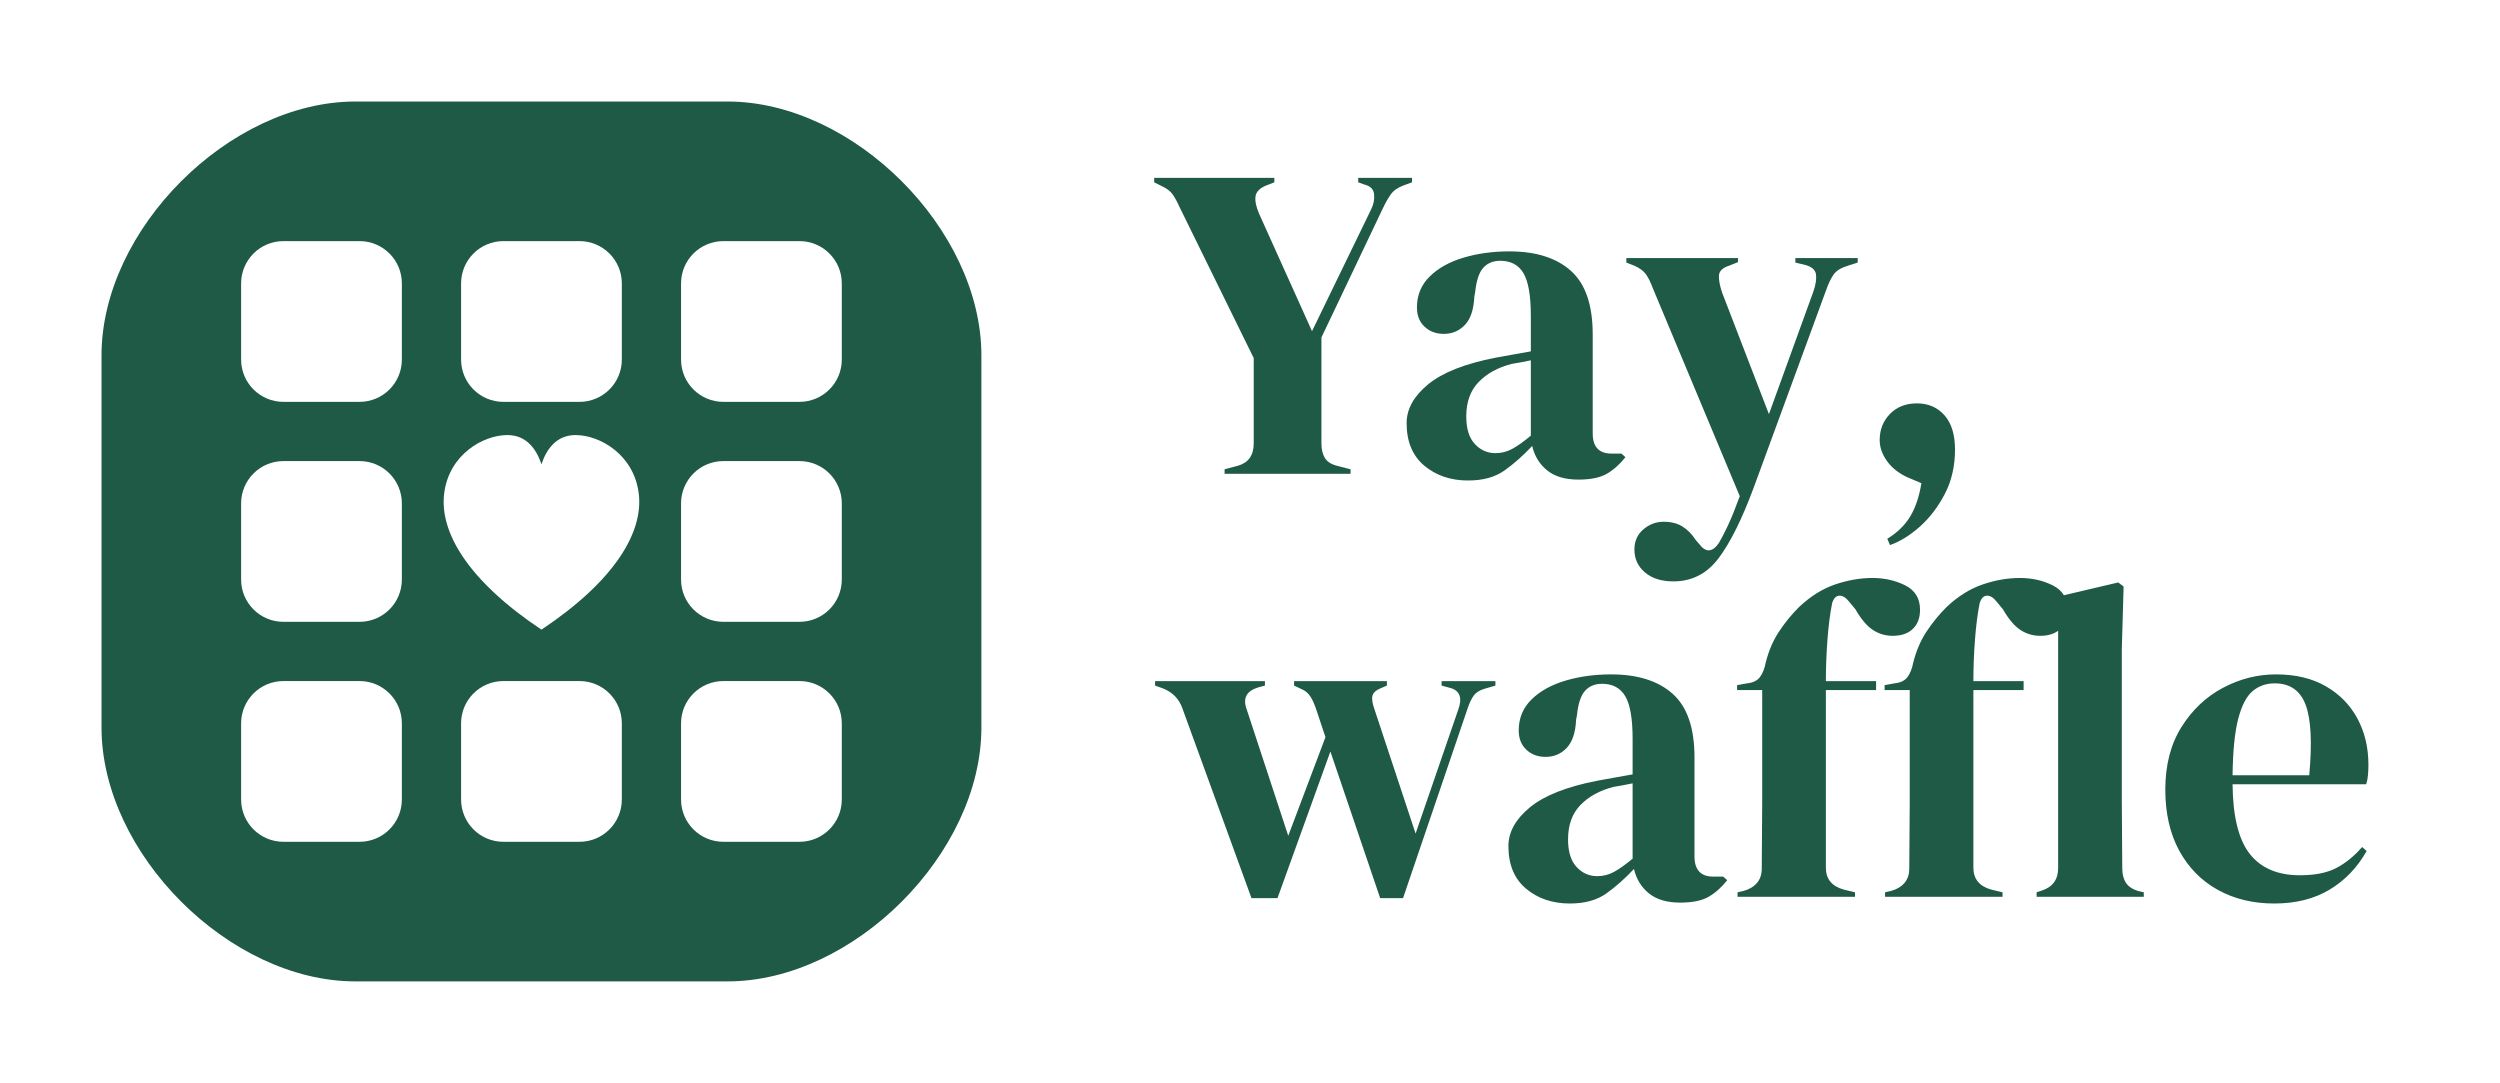
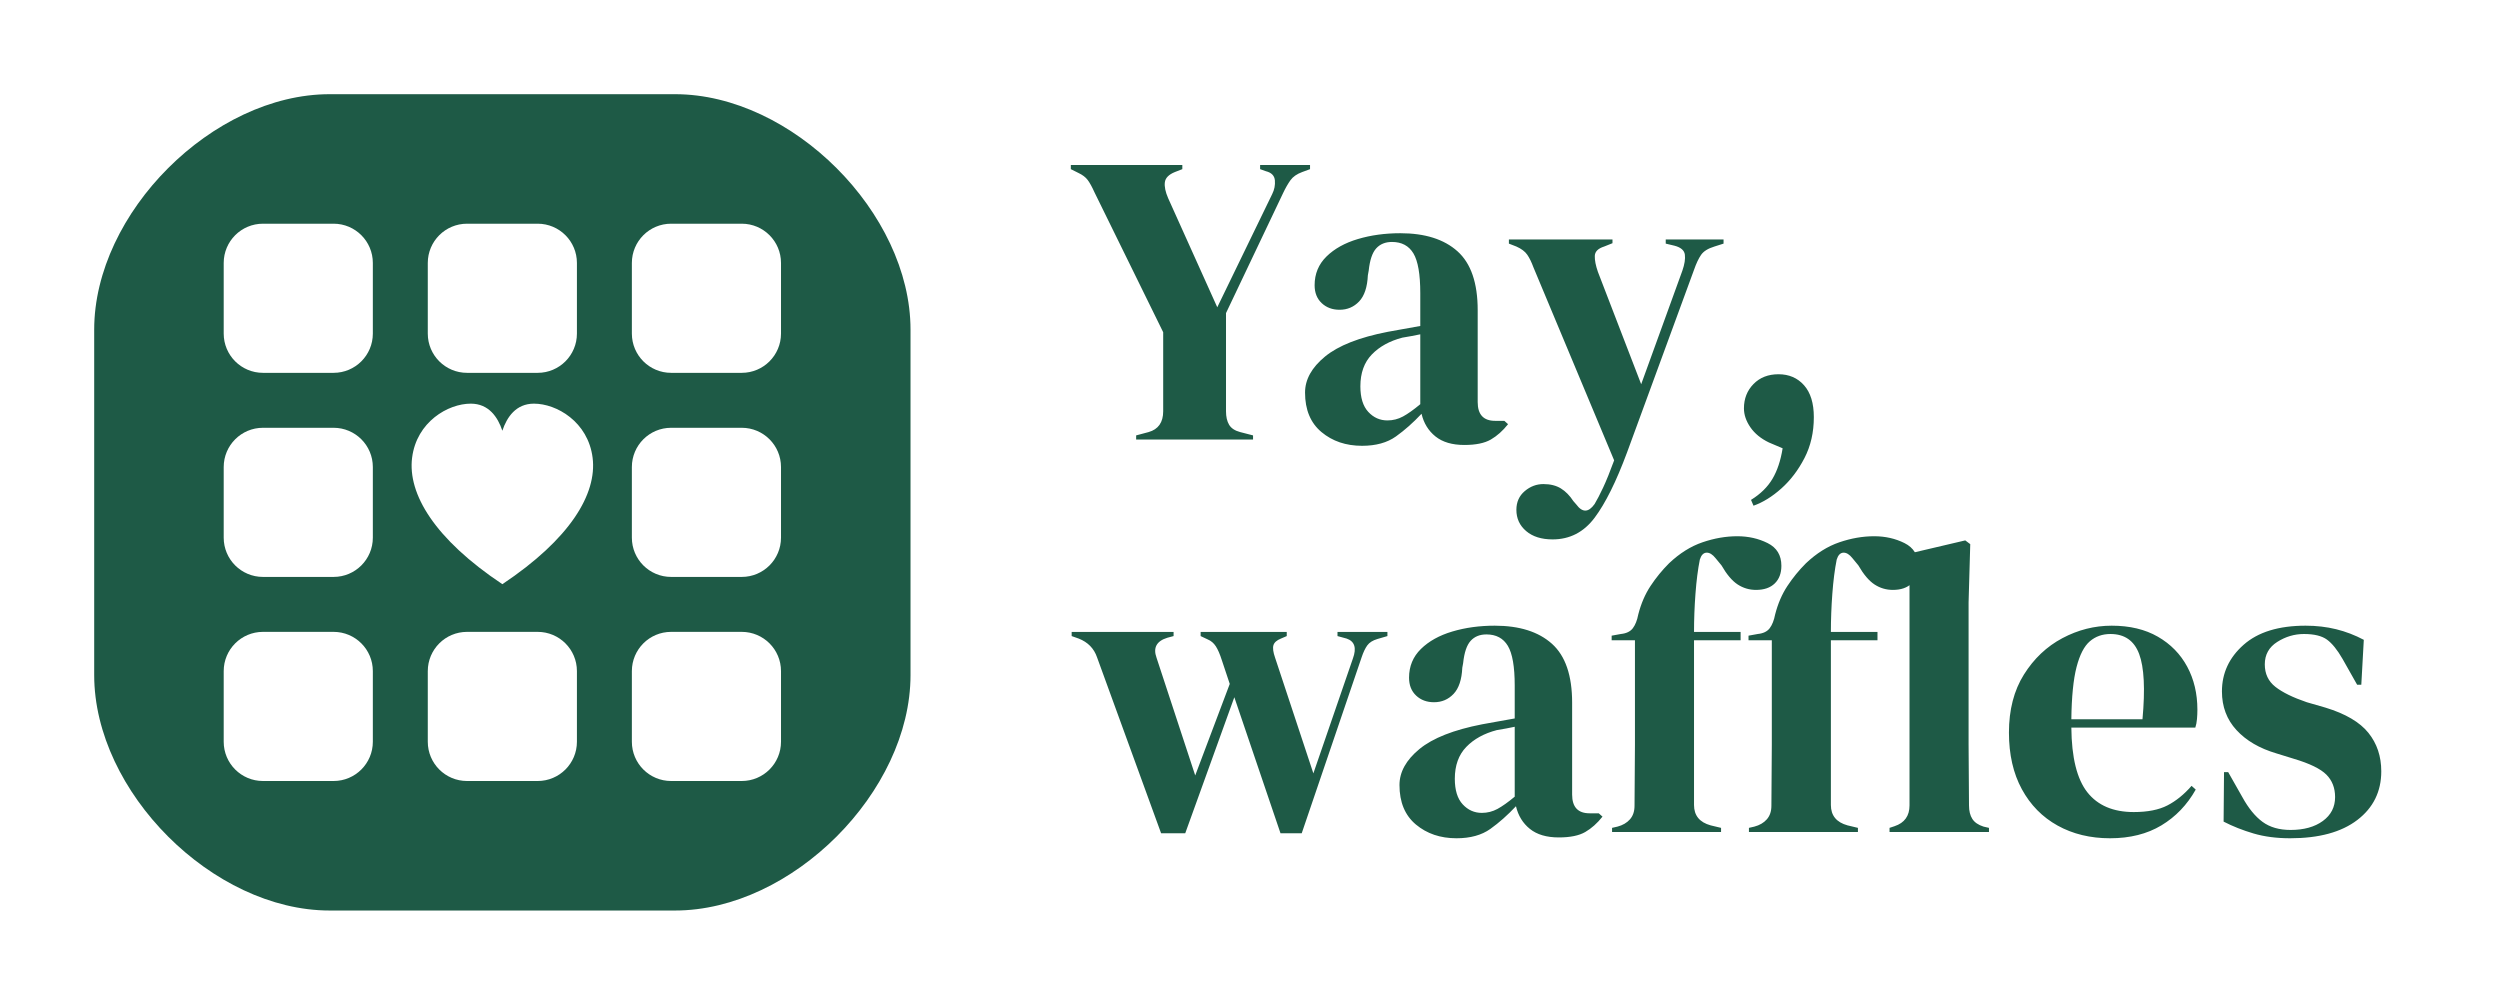
- <svg xmlns="http://www.w3.org/2000/svg" viewBox="0 0 591 256" width="591" height="256" role="img">
+ <svg xmlns="http://www.w3.org/2000/svg" viewBox="0 0 637 256" width="637" height="256" role="img">
  <g id="symbol">
    <path fill="#1e5a46" fill-rule="evenodd" d="M84.0 24 H172.0 C 201.76 24 232 54.24 232 84.0 V172.0 C 232 201.76 201.76 232 172.0 232 H84.0 C 54.24 232 24 201.76 24 172.0 V84.0 C 24 54.24 54.24 24 84.0 24 Z M67.0 57.0 H85.0 A10 10 0 0 1 95.0 67.0 V85.0 A10 10 0 0 1 85.0 95.0 H67.0 A10 10 0 0 1 57.0 85.0 V67.0 A10 10 0 0 1 67.0 57.0 Z M119.0 57.0 H137.0 A10 10 0 0 1 147.0 67.0 V85.0 A10 10 0 0 1 137.0 95.0 H119.0 A10 10 0 0 1 109.0 85.0 V67.0 A10 10 0 0 1 119.0 57.0 Z M171.0 57.0 H189.0 A10 10 0 0 1 199.0 67.0 V85.0 A10 10 0 0 1 189.0 95.0 H171.0 A10 10 0 0 1 161.0 85.0 V67.0 A10 10 0 0 1 171.0 57.0 Z M67.0 109.0 H85.0 A10 10 0 0 1 95.0 119.0 V137.0 A10 10 0 0 1 85.0 147.0 H67.0 A10 10 0 0 1 57.0 137.0 V119.0 A10 10 0 0 1 67.0 109.0 Z M128.0 148.85 C 110.75 137.35 103.85 125.85 105.0 116.65 C 106.15 107.45 114.2 102.85 119.95 102.85 C 124.55 102.85 126.85 106.3 128.0 109.75 C 129.15 106.3 131.45 102.85 136.05 102.85 C 141.8 102.85 149.85 107.45 151.0 116.65 C 152.15 125.85 145.25 137.35 128.0 148.85 Z M171.0 109.0 H189.0 A10 10 0 0 1 199.0 119.0 V137.0 A10 10 0 0 1 189.0 147.0 H171.0 A10 10 0 0 1 161.0 137.0 V119.0 A10 10 0 0 1 171.0 109.0 Z M67.0 161.0 H85.0 A10 10 0 0 1 95.0 171.0 V189.0 A10 10 0 0 1 85.0 199.0 H67.0 A10 10 0 0 1 57.0 189.0 V171.0 A10 10 0 0 1 67.0 161.0 Z M119.0 161.0 H137.0 A10 10 0 0 1 147.0 171.0 V189.0 A10 10 0 0 1 137.0 199.0 H119.0 A10 10 0 0 1 109.0 189.0 V171.0 A10 10 0 0 1 119.0 161.0 Z M171.0 161.0 H189.0 A10 10 0 0 1 199.0 171.0 V189.0 A10 10 0 0 1 189.0 199.0 H171.0 A10 10 0 0 1 161.0 189.0 V171.0 A10 10 0 0 1 171.0 161.0 Z" />
  </g>
  <path fill="#1e5a46" d="M289.49 112.0V110.94L292.67 110.092Q296.38 109.032 296.38 104.792V84.652L278.89 49.036Q277.936 46.916 277.141 45.856Q276.346 44.796 274.756 44.054L272.848 43.1V42.04H301.256V43.1L299.348 43.842Q297.016 44.796 296.804 46.439Q296.592 48.082 297.652 50.52L310.16 78.292L324.152 49.46Q325.0 47.764 324.841 45.962Q324.682 44.16 322.562 43.63L321.078 43.1V42.04H333.798V43.1L331.784 43.842Q329.77 44.584 328.816 45.909Q327.862 47.234 326.908 49.248L312.386 79.776V104.792Q312.386 106.912 313.181 108.237Q313.976 109.562 315.99 110.092L319.276 110.94V112.0ZM347.048 113.59Q340.9 113.59 336.713 110.092Q332.526 106.594 332.526 100.022Q332.526 95.04 337.614 90.853Q342.702 86.666 353.62 84.546Q355.316 84.228 357.436 83.857Q359.556 83.486 361.888 83.062V74.688Q361.888 67.48 360.139 64.565Q358.39 61.65 354.68 61.65Q352.136 61.65 350.652 63.293Q349.168 64.936 348.744 68.964L348.532 70.13Q348.32 74.688 346.306 76.808Q344.292 78.928 341.324 78.928Q338.568 78.928 336.766 77.232Q334.964 75.536 334.964 72.674Q334.964 68.328 337.985 65.36Q341.006 62.392 345.988 60.908Q350.97 59.424 356.8 59.424Q366.234 59.424 371.375 64.035Q376.516 68.646 376.516 79.034V102.46Q376.516 107.23 380.968 107.23H383.3L384.254 108.078Q382.24 110.622 379.855 112.0Q377.47 113.378 373.124 113.378Q368.46 113.378 365.757 111.205Q363.054 109.032 362.206 105.428Q359.026 108.82 355.687 111.205Q352.348 113.59 347.048 113.59ZM353.514 107.124Q355.634 107.124 357.489 106.117Q359.344 105.11 361.888 102.99V85.182Q360.828 85.394 359.768 85.606Q358.708 85.818 357.33 86.03Q352.454 87.302 349.539 90.323Q346.624 93.344 346.624 98.432Q346.624 102.778 348.638 104.951Q350.652 107.124 353.514 107.124ZM395.596 137.44Q391.356 137.44 388.865 135.32Q386.374 133.2 386.374 129.914Q386.374 126.946 388.494 125.144Q390.614 123.342 393.264 123.342Q395.914 123.342 397.716 124.455Q399.518 125.568 400.896 127.688L401.638 128.536Q403.97 131.716 406.302 128.43Q407.256 126.84 408.475 124.243Q409.694 121.646 411.284 117.3L390.72 68.116Q389.978 66.102 389.13 64.883Q388.282 63.664 386.374 62.816L384.466 62.074V61.014H410.86V61.968L408.74 62.816Q406.408 63.558 406.355 65.201Q406.302 66.844 407.15 69.282L418.174 97.902L428.668 68.964Q429.516 66.526 429.304 64.883Q429.092 63.24 426.654 62.604L424.428 62.074V61.014H439.162V62.074L436.83 62.816Q434.392 63.558 433.438 64.936Q432.484 66.314 431.636 68.752L414.57 115.286Q410.436 126.416 406.302 131.928Q402.168 137.44 395.596 137.44ZM446.794 128.854 446.158 127.37Q449.762 125.144 451.617 122.017Q453.472 118.89 454.214 114.226L450.716 112.742Q447.642 111.258 445.999 108.873Q444.356 106.488 444.356 104.05Q444.356 100.34 446.794 97.849Q449.232 95.358 453.154 95.358Q457.182 95.358 459.673 98.167Q462.164 100.976 462.164 106.276Q462.164 112.106 459.779 116.717Q457.394 121.328 453.896 124.455Q450.398 127.582 446.794 128.854Z" />
-   <path fill="#1e5a46" d="M295.85 212.318 279.526 167.48Q278.36 164.088 274.862 162.71L273.06 162.074V161.014H299.03V162.074L297.44 162.498Q293.306 163.77 294.684 167.586L304.542 197.584L313.34 174.264L311.326 168.222Q310.584 165.89 309.789 164.671Q308.994 163.452 307.722 162.922L305.92 162.074V161.014H327.862V162.074L326.378 162.71Q324.788 163.346 324.47 164.406Q324.152 165.466 324.894 167.586L334.646 197.054L344.716 167.798Q346.2 163.77 343.126 162.71L340.794 162.074V161.014H353.514V162.074L350.97 162.816Q349.168 163.346 348.373 164.459Q347.578 165.572 346.942 167.48L331.678 212.318H326.272L314.506 177.656L301.998 212.318ZM371.11 213.59Q364.962 213.59 360.775 210.092Q356.588 206.594 356.588 200.022Q356.588 195.04 361.676 190.853Q366.764 186.666 377.682 184.546Q379.378 184.228 381.498 183.857Q383.618 183.486 385.95 183.062V174.688Q385.95 167.48 384.201 164.565Q382.452 161.65 378.742 161.65Q376.198 161.65 374.714 163.293Q373.23 164.936 372.806 168.964L372.594 170.13Q372.382 174.688 370.368 176.808Q368.354 178.928 365.386 178.928Q362.63 178.928 360.828 177.232Q359.026 175.536 359.026 172.674Q359.026 168.328 362.047 165.36Q365.068 162.392 370.05 160.908Q375.032 159.424 380.862 159.424Q390.296 159.424 395.437 164.035Q400.578 168.646 400.578 179.034V202.46Q400.578 207.23 405.03 207.23H407.362L408.316 208.078Q406.302 210.622 403.917 212.0Q401.532 213.378 397.186 213.378Q392.522 213.378 389.819 211.205Q387.116 209.032 386.268 205.428Q383.088 208.82 379.749 211.205Q376.41 213.59 371.11 213.59ZM377.576 207.124Q379.696 207.124 381.551 206.117Q383.406 205.11 385.95 202.99V185.182Q384.89 185.394 383.83 185.606Q382.77 185.818 381.392 186.03Q376.516 187.302 373.601 190.323Q370.686 193.344 370.686 198.432Q370.686 202.778 372.7 204.951Q374.714 207.124 377.576 207.124ZM410.754 212.0V210.94L412.132 210.622Q414.146 210.092 415.312 208.767Q416.478 207.442 416.478 205.322Q416.478 201.4 416.531 197.531Q416.584 193.662 416.584 189.74V163.134H410.648V161.968L412.98 161.544Q415.1 161.332 416.054 160.06Q417.008 158.788 417.432 156.562Q418.492 152.428 420.559 149.301Q422.626 146.174 425.276 143.524Q429.304 139.708 433.809 138.171Q438.314 136.634 442.66 136.634Q446.9 136.634 450.398 138.383Q453.896 140.132 453.896 144.16Q453.896 147.022 452.2 148.665Q450.504 150.308 447.43 150.308Q444.886 150.308 442.766 148.93Q440.646 147.552 438.632 144.054L437.148 142.252Q435.982 140.768 434.816 140.821Q433.65 140.874 433.12 142.57Q432.378 146.28 432.007 151.262Q431.636 156.244 431.636 161.014H443.508V163.134H431.636V205.11Q431.636 209.138 435.876 210.304L438.526 210.94V212.0ZM445.628 212.0V210.94L447.006 210.622Q449.02 210.092 450.186 208.767Q451.352 207.442 451.352 205.322Q451.352 201.4 451.405 197.531Q451.458 193.662 451.458 189.74V163.134H445.522V161.968L447.854 161.544Q449.974 161.332 450.928 160.06Q451.882 158.788 452.306 156.562Q453.366 152.428 455.433 149.301Q457.5 146.174 460.15 143.524Q464.178 139.708 468.683 138.171Q473.188 136.634 477.534 136.634Q481.774 136.634 485.272 138.383Q488.77 140.132 488.77 144.16Q488.77 147.022 487.074 148.665Q485.378 150.308 482.304 150.308Q479.76 150.308 477.64 148.93Q475.52 147.552 473.506 144.054L472.022 142.252Q470.856 140.768 469.69 140.821Q468.524 140.874 467.994 142.57Q467.252 146.28 466.881 151.262Q466.51 156.244 466.51 161.014H478.382V163.134H466.51V205.11Q466.51 209.138 470.75 210.304L473.4 210.94V212.0ZM481.456 212.0V210.94L482.728 210.516Q486.544 209.244 486.544 205.216V148.506Q486.544 146.386 485.696 145.273Q484.848 144.16 482.728 143.63L481.35 143.312V142.252L500.748 137.694L502.02 138.648L501.596 153.488V189.74Q501.596 193.662 501.649 197.531Q501.702 201.4 501.702 205.216Q501.702 207.336 502.55 208.661Q503.398 209.986 505.412 210.622L506.79 210.94V212.0ZM538.06 159.424Q544.95 159.424 549.826 162.233Q554.702 165.042 557.299 169.865Q559.896 174.688 559.896 180.836Q559.896 182.002 559.79 183.221Q559.684 184.44 559.366 185.394H527.778Q527.884 196.842 531.859 201.877Q535.834 206.912 543.678 206.912Q548.978 206.912 552.264 205.216Q555.55 203.52 558.412 200.234L559.472 201.188Q556.186 207.018 550.727 210.304Q545.268 213.59 537.636 213.59Q530.11 213.59 524.28 210.357Q518.45 207.124 515.164 201.082Q511.878 195.04 511.878 186.666Q511.878 177.974 515.694 171.879Q519.51 165.784 525.499 162.604Q531.488 159.424 538.06 159.424ZM537.742 161.544Q534.668 161.544 532.495 163.399Q530.322 165.254 529.103 169.971Q527.884 174.688 527.778 183.274H545.904Q546.964 171.72 545.056 166.632Q543.148 161.544 537.742 161.544Z" />
+   <path fill="#1e5a46" d="M295.85 212.318 279.526 167.48Q278.36 164.088 274.862 162.71L273.06 162.074V161.014H299.03V162.074L297.44 162.498Q293.306 163.77 294.684 167.586L304.542 197.584L313.34 174.264L311.326 168.222Q310.584 165.89 309.789 164.671Q308.994 163.452 307.722 162.922L305.92 162.074V161.014H327.862V162.074L326.378 162.71Q324.788 163.346 324.47 164.406Q324.152 165.466 324.894 167.586L334.646 197.054L344.716 167.798Q346.2 163.77 343.126 162.71L340.794 162.074V161.014H353.514V162.074L350.97 162.816Q349.168 163.346 348.373 164.459Q347.578 165.572 346.942 167.48L331.678 212.318H326.272L314.506 177.656L301.998 212.318ZM371.11 213.59Q364.962 213.59 360.775 210.092Q356.588 206.594 356.588 200.022Q356.588 195.04 361.676 190.853Q366.764 186.666 377.682 184.546Q379.378 184.228 381.498 183.857Q383.618 183.486 385.95 183.062V174.688Q385.95 167.48 384.201 164.565Q382.452 161.65 378.742 161.65Q376.198 161.65 374.714 163.293Q373.23 164.936 372.806 168.964L372.594 170.13Q372.382 174.688 370.368 176.808Q368.354 178.928 365.386 178.928Q362.63 178.928 360.828 177.232Q359.026 175.536 359.026 172.674Q359.026 168.328 362.047 165.36Q365.068 162.392 370.05 160.908Q375.032 159.424 380.862 159.424Q390.296 159.424 395.437 164.035Q400.578 168.646 400.578 179.034V202.46Q400.578 207.23 405.03 207.23H407.362L408.316 208.078Q406.302 210.622 403.917 212.0Q401.532 213.378 397.186 213.378Q392.522 213.378 389.819 211.205Q387.116 209.032 386.268 205.428Q383.088 208.82 379.749 211.205Q376.41 213.59 371.11 213.59ZM377.576 207.124Q379.696 207.124 381.551 206.117Q383.406 205.11 385.95 202.99V185.182Q384.89 185.394 383.83 185.606Q382.77 185.818 381.392 186.03Q376.516 187.302 373.601 190.323Q370.686 193.344 370.686 198.432Q370.686 202.778 372.7 204.951Q374.714 207.124 377.576 207.124ZM410.754 212.0V210.94L412.132 210.622Q414.146 210.092 415.312 208.767Q416.478 207.442 416.478 205.322Q416.478 201.4 416.531 197.531Q416.584 193.662 416.584 189.74V163.134H410.648V161.968L412.98 161.544Q415.1 161.332 416.054 160.06Q417.008 158.788 417.432 156.562Q418.492 152.428 420.559 149.301Q422.626 146.174 425.276 143.524Q429.304 139.708 433.809 138.171Q438.314 136.634 442.66 136.634Q446.9 136.634 450.398 138.383Q453.896 140.132 453.896 144.16Q453.896 147.022 452.2 148.665Q450.504 150.308 447.43 150.308Q444.886 150.308 442.766 148.93Q440.646 147.552 438.632 144.054L437.148 142.252Q435.982 140.768 434.816 140.821Q433.65 140.874 433.12 142.57Q432.378 146.28 432.007 151.262Q431.636 156.244 431.636 161.014H443.508V163.134H431.636V205.11Q431.636 209.138 435.876 210.304L438.526 210.94V212.0ZM445.628 212.0V210.94L447.006 210.622Q449.02 210.092 450.186 208.767Q451.352 207.442 451.352 205.322Q451.352 201.4 451.405 197.531Q451.458 193.662 451.458 189.74V163.134H445.522V161.968L447.854 161.544Q449.974 161.332 450.928 160.06Q451.882 158.788 452.306 156.562Q453.366 152.428 455.433 149.301Q457.5 146.174 460.15 143.524Q464.178 139.708 468.683 138.171Q473.188 136.634 477.534 136.634Q481.774 136.634 485.272 138.383Q488.77 140.132 488.77 144.16Q488.77 147.022 487.074 148.665Q485.378 150.308 482.304 150.308Q479.76 150.308 477.64 148.93Q475.52 147.552 473.506 144.054L472.022 142.252Q470.856 140.768 469.69 140.821Q468.524 140.874 467.994 142.57Q467.252 146.28 466.881 151.262Q466.51 156.244 466.51 161.014H478.382V163.134H466.51V205.11Q466.51 209.138 470.75 210.304L473.4 210.94V212.0ZM481.456 212.0V210.94L482.728 210.516Q486.544 209.244 486.544 205.216V148.506Q486.544 146.386 485.696 145.273Q484.848 144.16 482.728 143.63L481.35 143.312V142.252L500.748 137.694L502.02 138.648L501.596 153.488V189.74Q501.596 193.662 501.649 197.531Q501.702 201.4 501.702 205.216Q501.702 207.336 502.55 208.661Q503.398 209.986 505.412 210.622L506.79 210.94V212.0ZM538.06 159.424Q544.95 159.424 549.826 162.233Q554.702 165.042 557.299 169.865Q559.896 174.688 559.896 180.836Q559.896 182.002 559.79 183.221Q559.684 184.44 559.366 185.394H527.778Q527.884 196.842 531.859 201.877Q535.834 206.912 543.678 206.912Q548.978 206.912 552.264 205.216Q555.55 203.52 558.412 200.234L559.472 201.188Q556.186 207.018 550.727 210.304Q545.268 213.59 537.636 213.59Q530.11 213.59 524.28 210.357Q518.45 207.124 515.164 201.082Q511.878 195.04 511.878 186.666Q511.878 177.974 515.694 171.879Q519.51 165.784 525.499 162.604Q531.488 159.424 538.06 159.424ZM537.742 161.544Q534.668 161.544 532.495 163.399Q530.322 165.254 529.103 169.971Q527.884 174.688 527.778 183.274H545.904Q546.964 171.72 545.056 166.632Q543.148 161.544 537.742 161.544ZM583.534 213.59Q578.34 213.59 574.206 212.371Q570.072 211.152 566.574 209.35L566.68 196.736H567.74L571.344 203.096Q573.676 207.336 576.485 209.403Q579.294 211.47 583.64 211.47Q588.728 211.47 591.855 209.191Q594.982 206.912 594.982 203.096Q594.982 199.598 592.756 197.372Q590.53 195.146 584.488 193.344L580.036 191.966Q573.57 190.058 569.86 186.03Q566.15 182.002 566.15 176.172Q566.15 169.176 571.662 164.3Q577.174 159.424 587.456 159.424Q591.59 159.424 595.247 160.325Q598.904 161.226 602.296 163.028L601.66 174.476H600.6L596.89 167.904Q594.876 164.406 592.915 162.975Q590.954 161.544 587.032 161.544Q583.428 161.544 580.248 163.558Q577.068 165.572 577.068 169.282Q577.068 172.886 579.771 175.006Q582.474 177.126 587.774 178.928L592.544 180.306Q600.176 182.638 603.462 186.719Q606.748 190.8 606.748 196.524Q606.748 204.262 600.653 208.926Q594.558 213.59 583.534 213.59Z" />
</svg>
